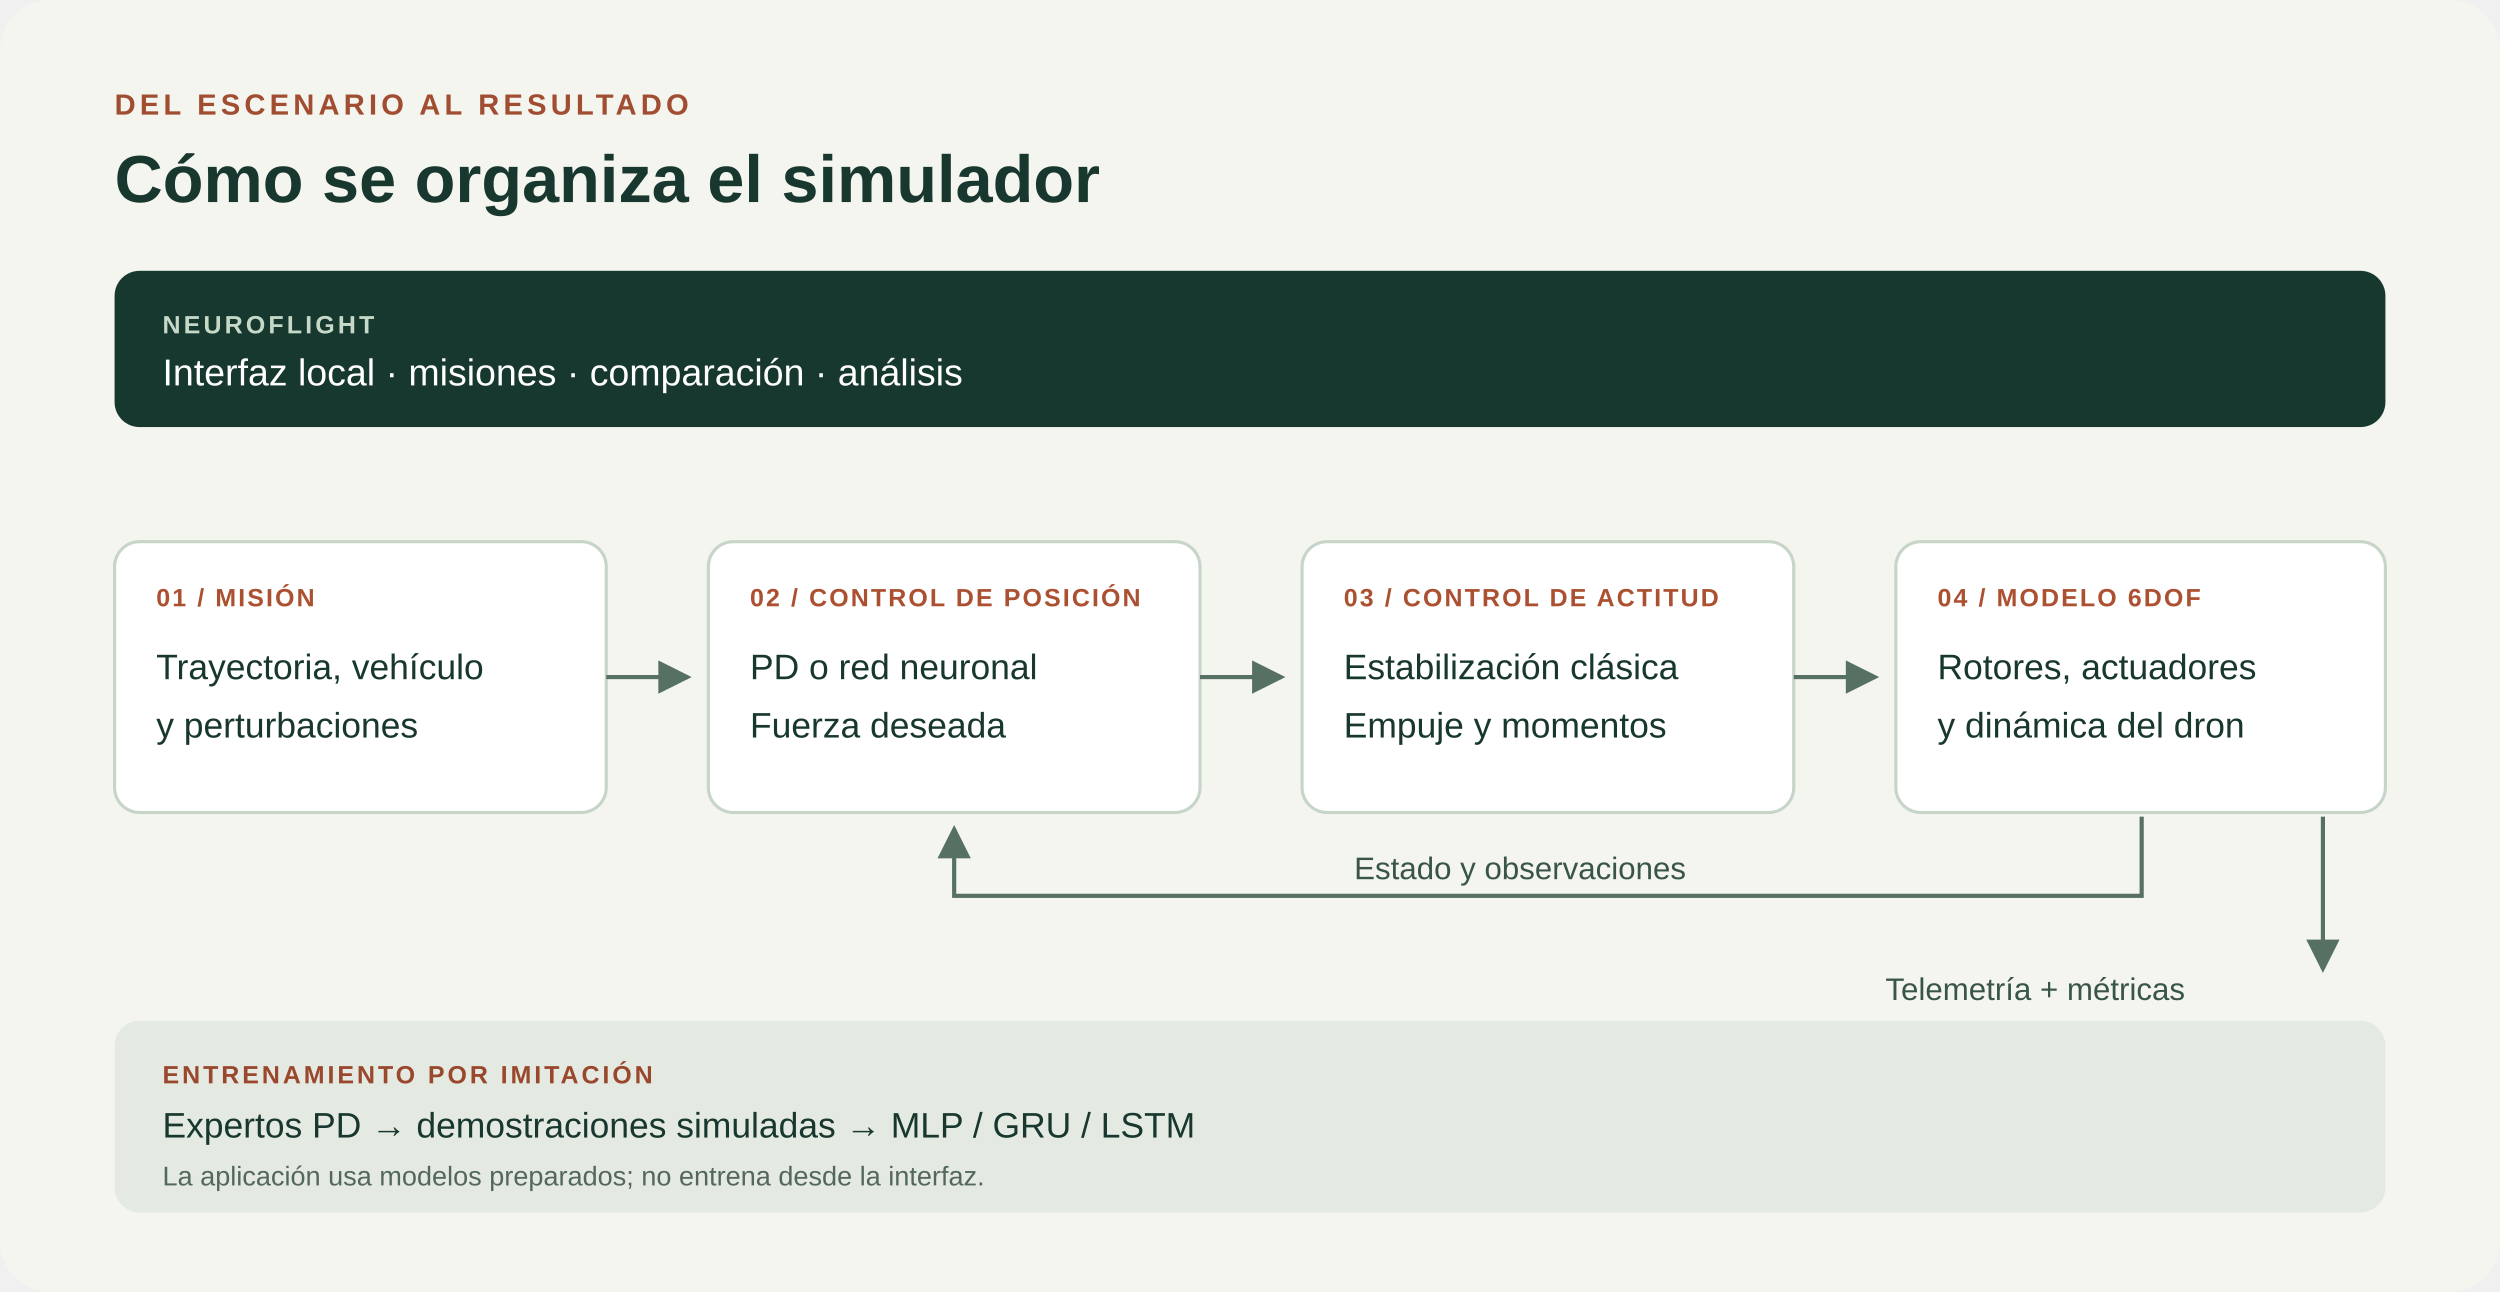
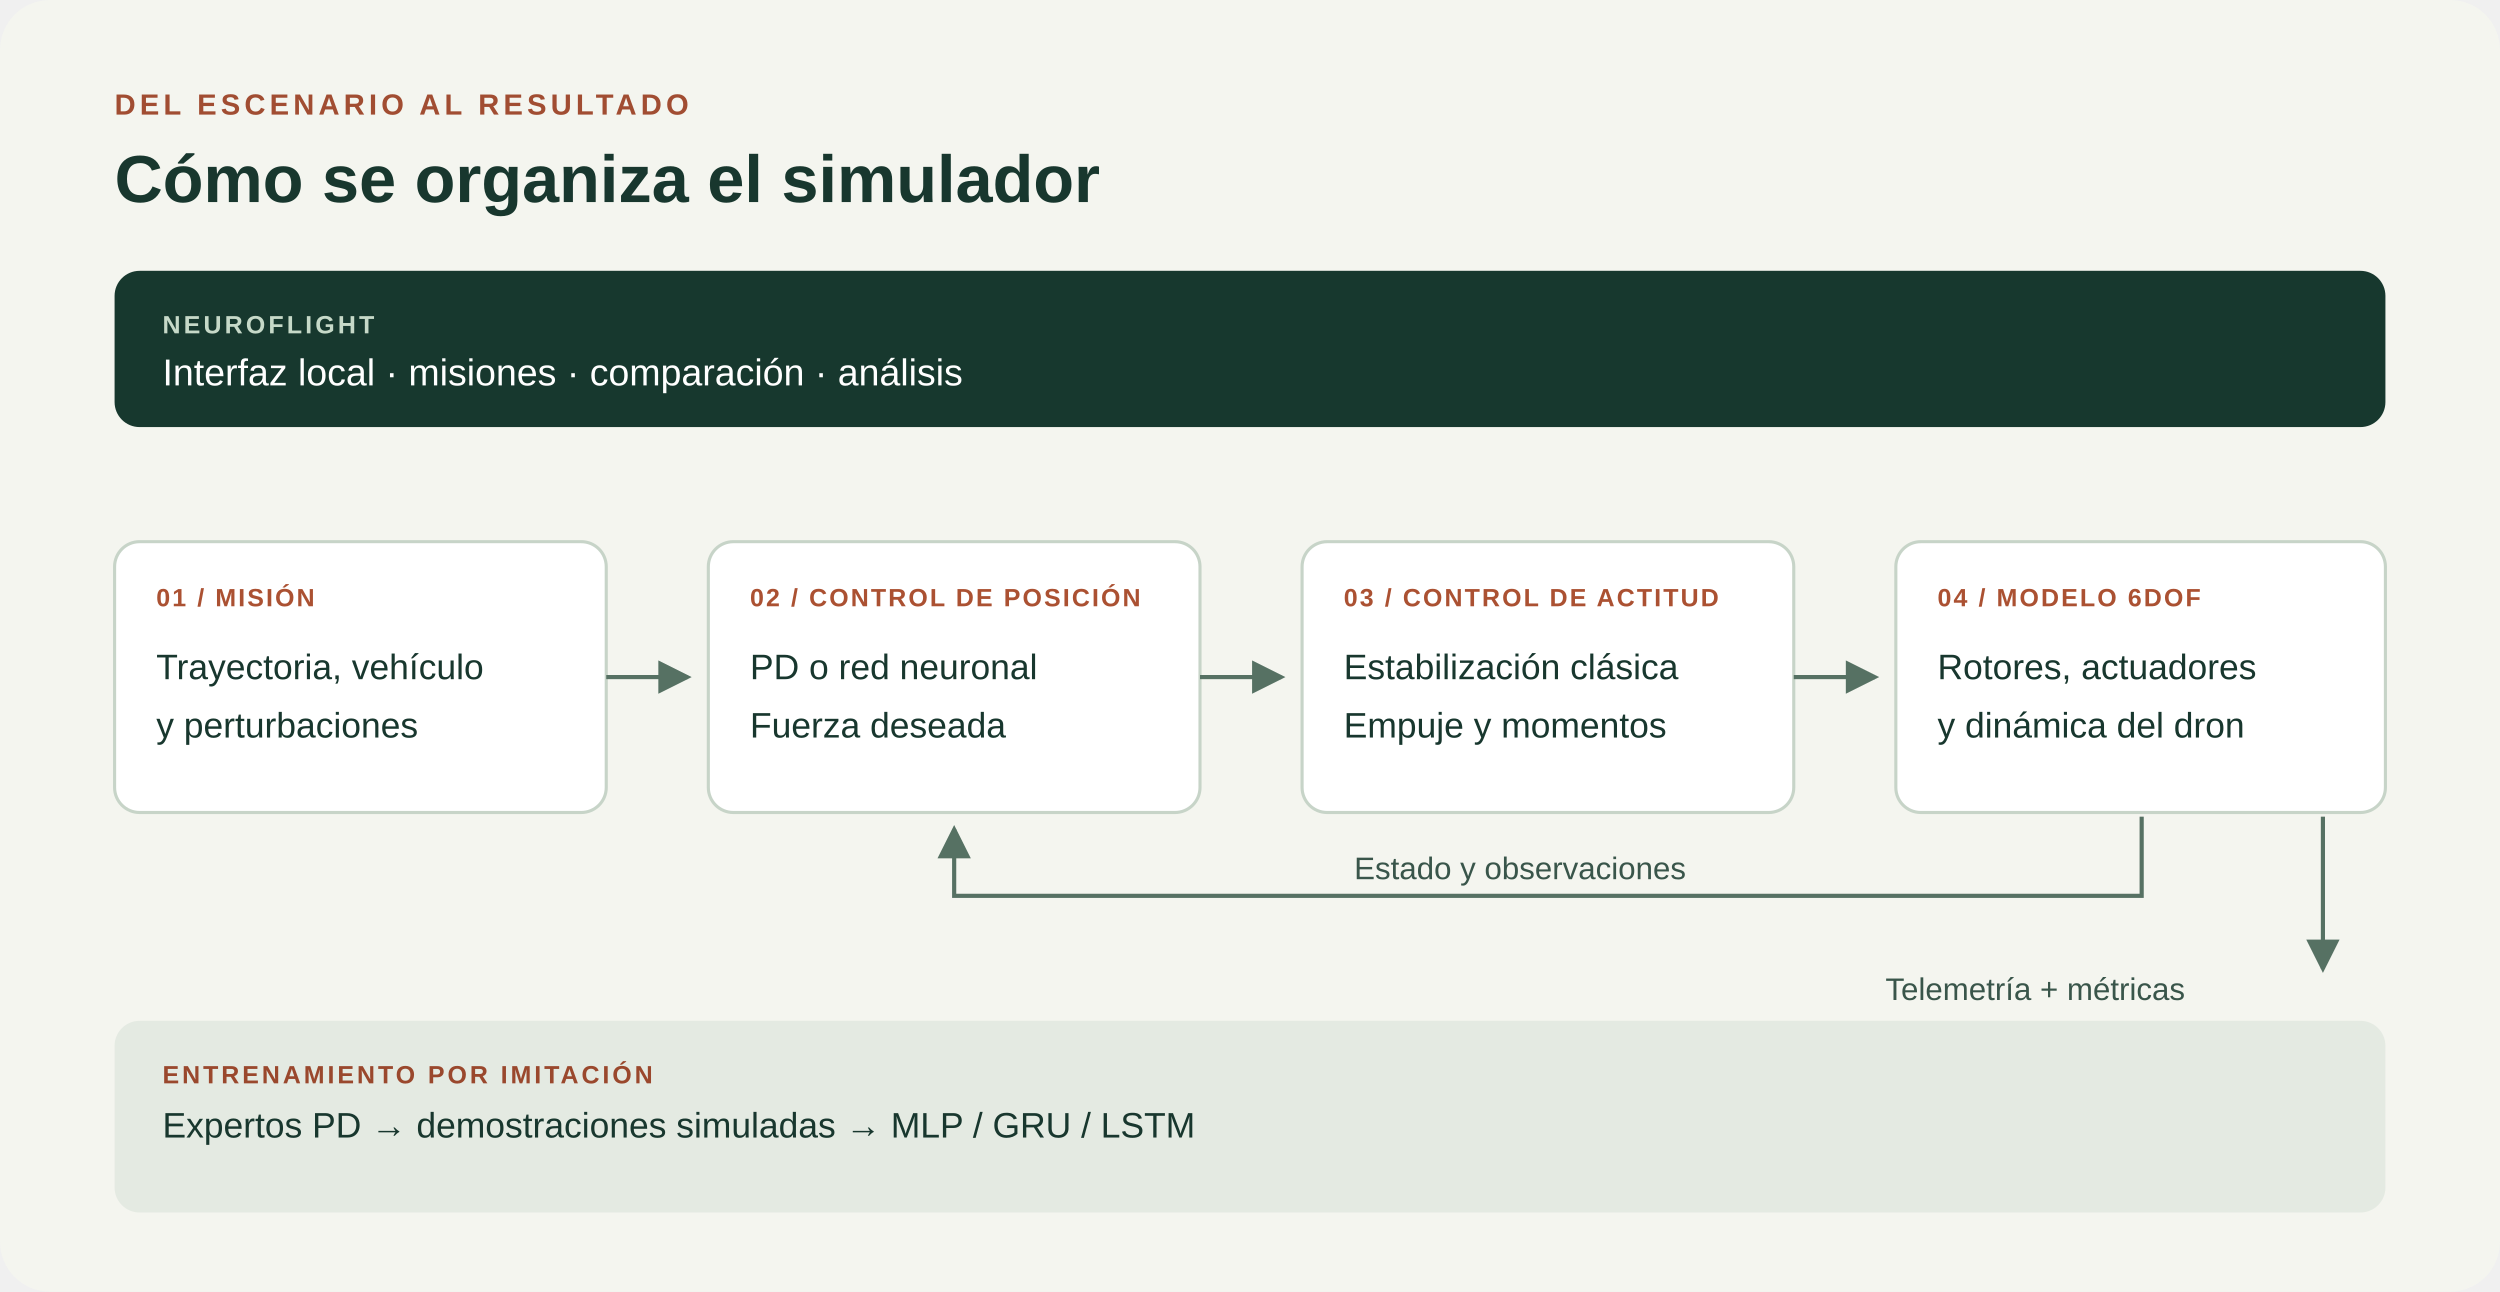
<svg xmlns="http://www.w3.org/2000/svg" width="1200" height="620" viewBox="0 0 1200 620" role="img" aria-labelledby="title desc">
  <defs>
    <marker id="arrow" markerWidth="8" markerHeight="8" refX="7" refY="4" orient="auto">
      <path d="M0 0L8 4L0 8Z" fill="#567163" />
    </marker>
  </defs>
  <rect width="1200" height="620" rx="24" fill="#f4f5ef" />
  <g font-family="Segoe UI,Arial,sans-serif">
    <text x="55" y="55" font-size="14" font-weight="700" letter-spacing="2" fill="#a14d32">DEL ESCENARIO AL RESULTADO</text>
    <text x="55" y="97" font-size="32" font-weight="700" fill="#18372e">Cómo se organiza el simulador</text>
    <rect x="55" y="130" width="1090" height="75" rx="12" fill="#17382e" />
    <text x="78" y="160" fill="#c6d9c8" font-size="12" font-weight="700" letter-spacing="1.5">NEUROFLIGHT</text>
    <text x="78" y="185" fill="white" font-size="18">Interfaz local · misiones · comparación · análisis</text>
    <g fill="#fff" stroke="#c7d4c8" stroke-width="1.5">
      <rect x="55" y="260" width="236" height="130" rx="12" />
      <rect x="340" y="260" width="236" height="130" rx="12" />
      <rect x="625" y="260" width="236" height="130" rx="12" />
      <rect x="910" y="260" width="235" height="130" rx="12" />
    </g>
    <g fill="#ab5132" font-size="12" font-weight="700" letter-spacing="1">
      <text x="75" y="291">01 / MISIÓN</text>
      <text x="360" y="291">02 / CONTROL DE POSICIÓN</text>
      <text x="645" y="291">03 / CONTROL DE ACTITUD</text>
      <text x="930" y="291">04 / MODELO 6DOF</text>
    </g>
    <g fill="#18372e" font-size="17">
      <text x="75" y="326">Trayectoria, vehículo</text>
      <text x="75" y="354">y perturbaciones</text>
      <text x="360" y="326">PD o red neuronal</text>
      <text x="360" y="354">Fuerza deseada</text>
      <text x="645" y="326">Estabilización clásica</text>
      <text x="645" y="354">Empuje y momentos</text>
      <text x="930" y="326">Rotores, actuadores</text>
      <text x="930" y="354">y dinámica del dron</text>
    </g>
    <g stroke="#567163" stroke-width="2" fill="none" marker-end="url(#arrow)">
      <path d="M291 325H330" />
      <path d="M576 325H615" />
      <path d="M861 325H900" />
      <path d="M1028 392V430H458V398" />
      <path d="M1115 392V465" />
    </g>
    <text x="650" y="422" fill="#39554a" font-size="15">Estado y observaciones</text>
    <text x="905" y="480" fill="#39554a" font-size="15">Telemetría + métricas</text>
    <rect x="55" y="490" width="1090" height="92" rx="12" fill="#e4eae2" />
    <text x="78" y="520" fill="#9a482d" font-size="12" font-weight="700" letter-spacing="1.4">ENTRENAMIENTO POR IMITACIÓN</text>
    <text x="78" y="546" fill="#18372e" font-size="17">Expertos PD  →  demostraciones simuladas  →  MLP / GRU / LSTM</text>
-     <text x="78" y="569" fill="#53675b" font-size="13">La aplicación usa modelos preparados; no entrena desde la interfaz.</text>
  </g>
</svg>
